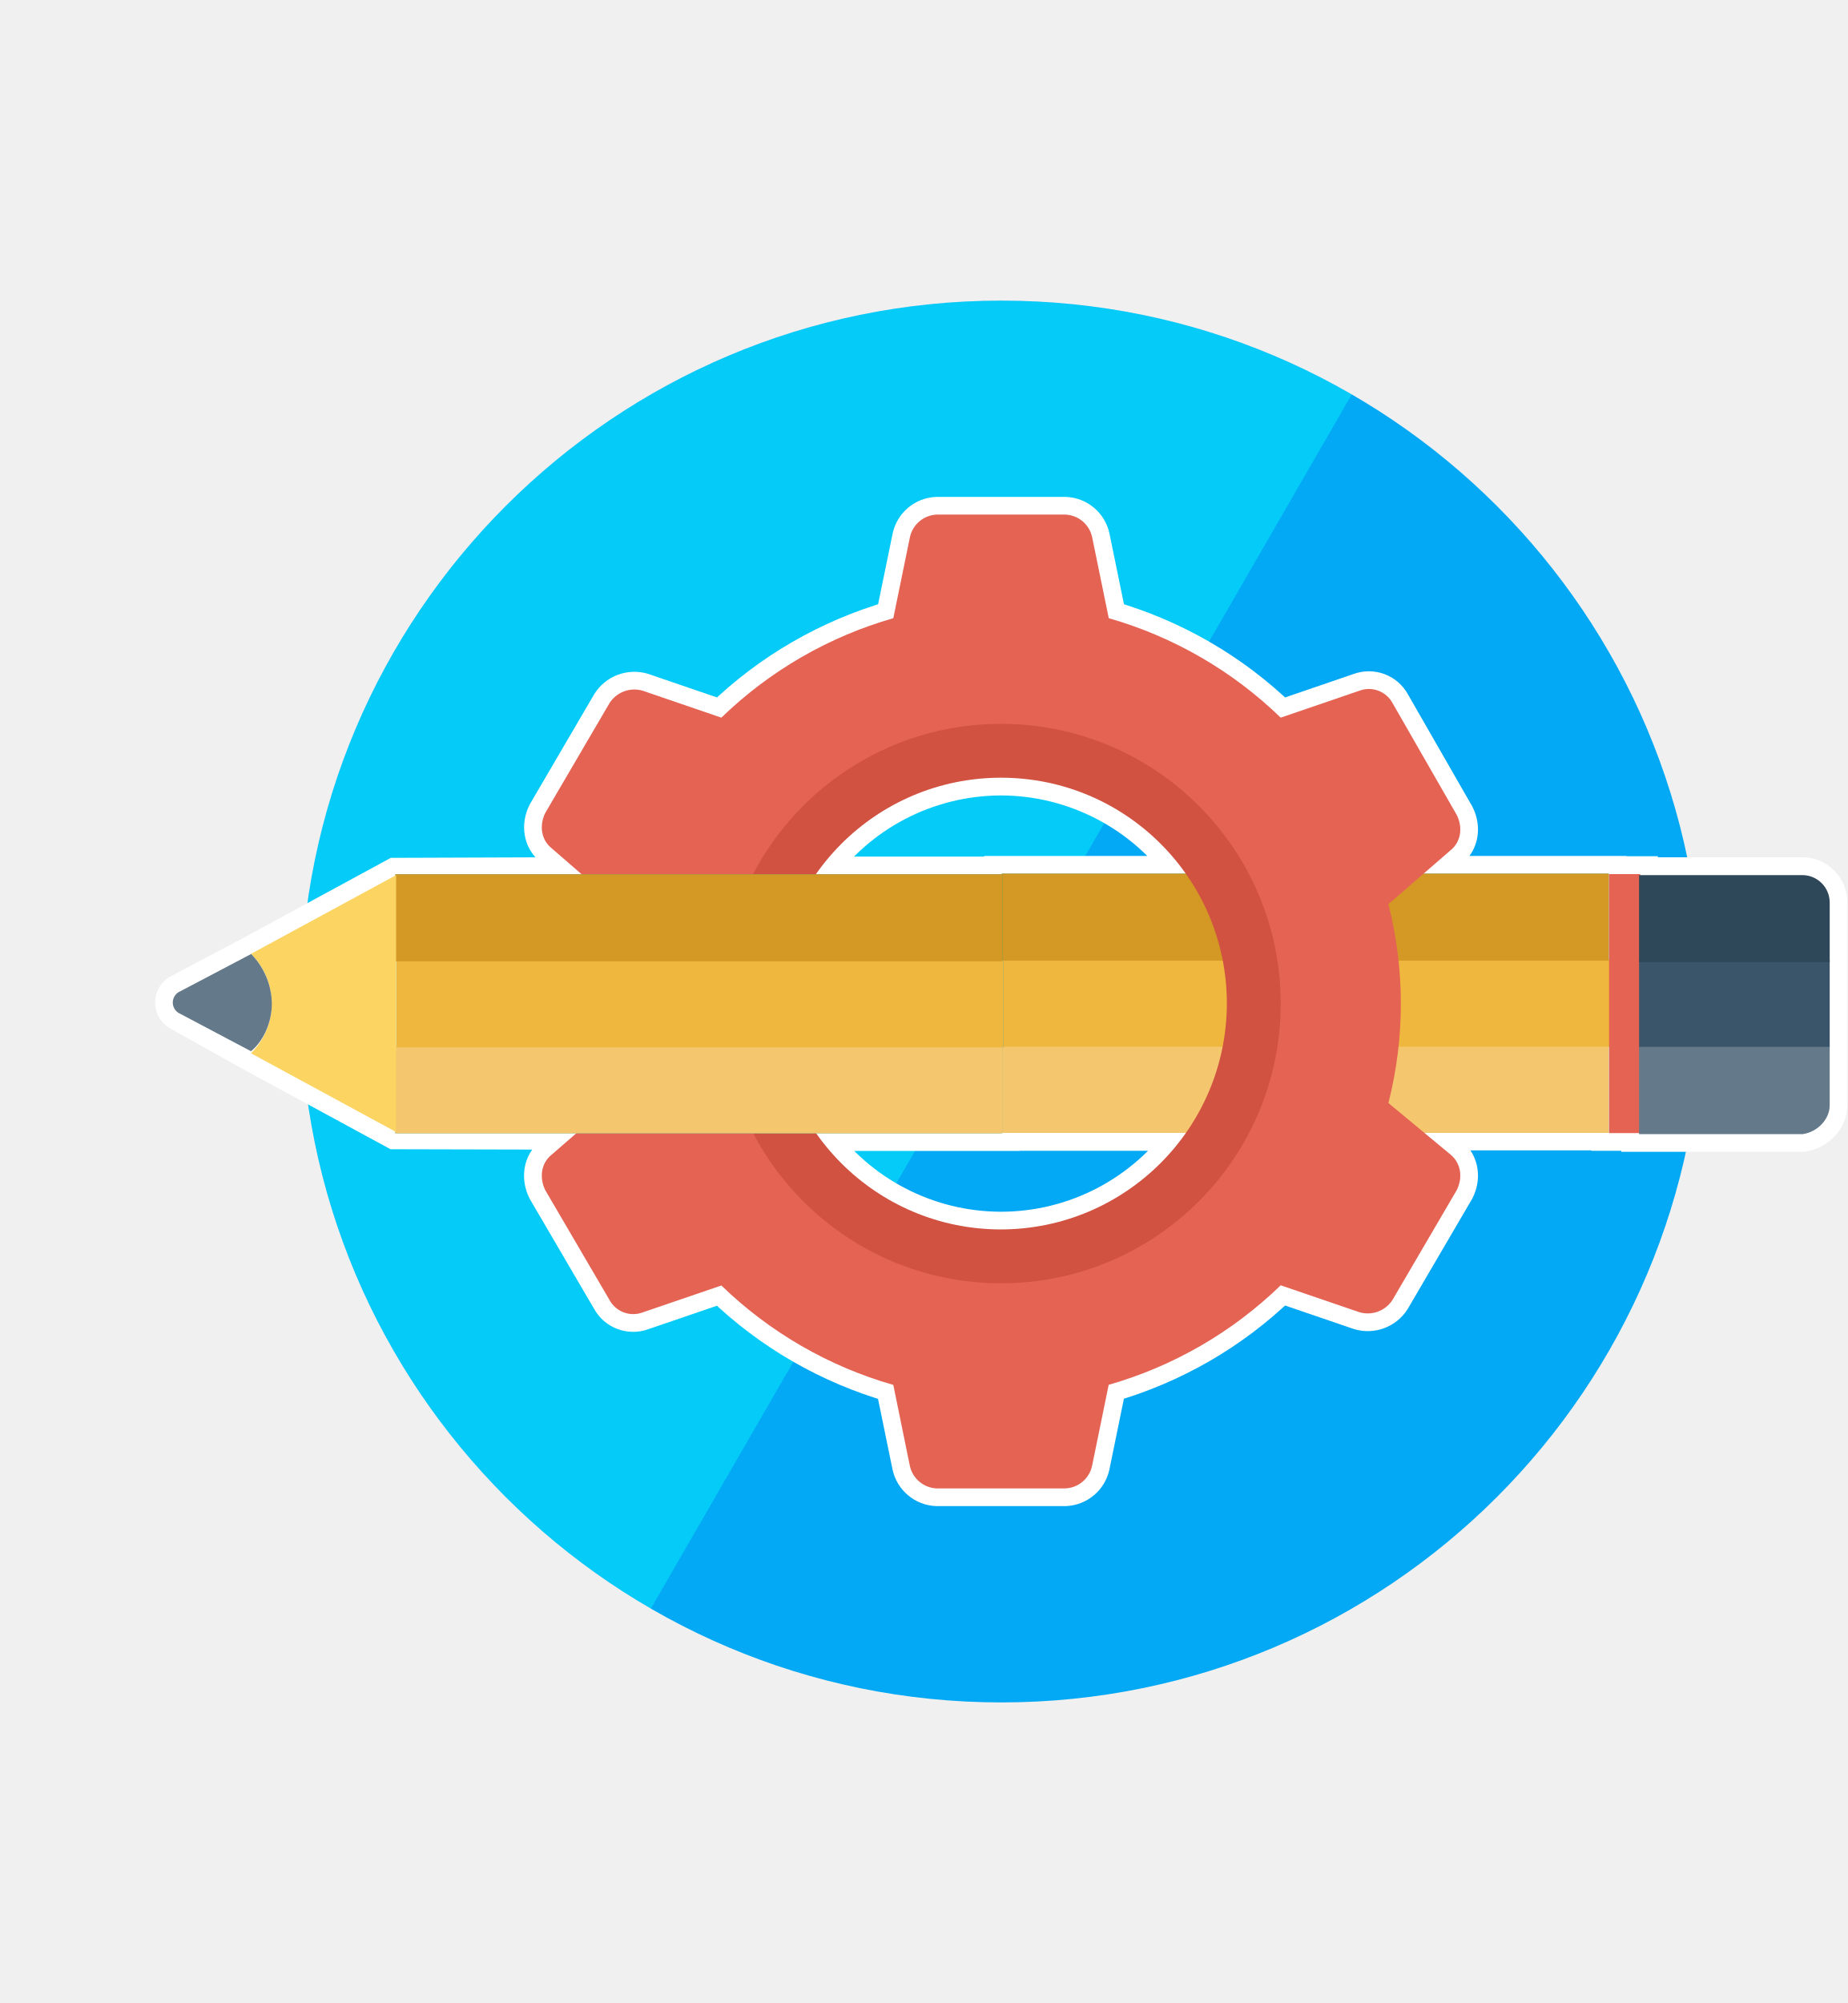
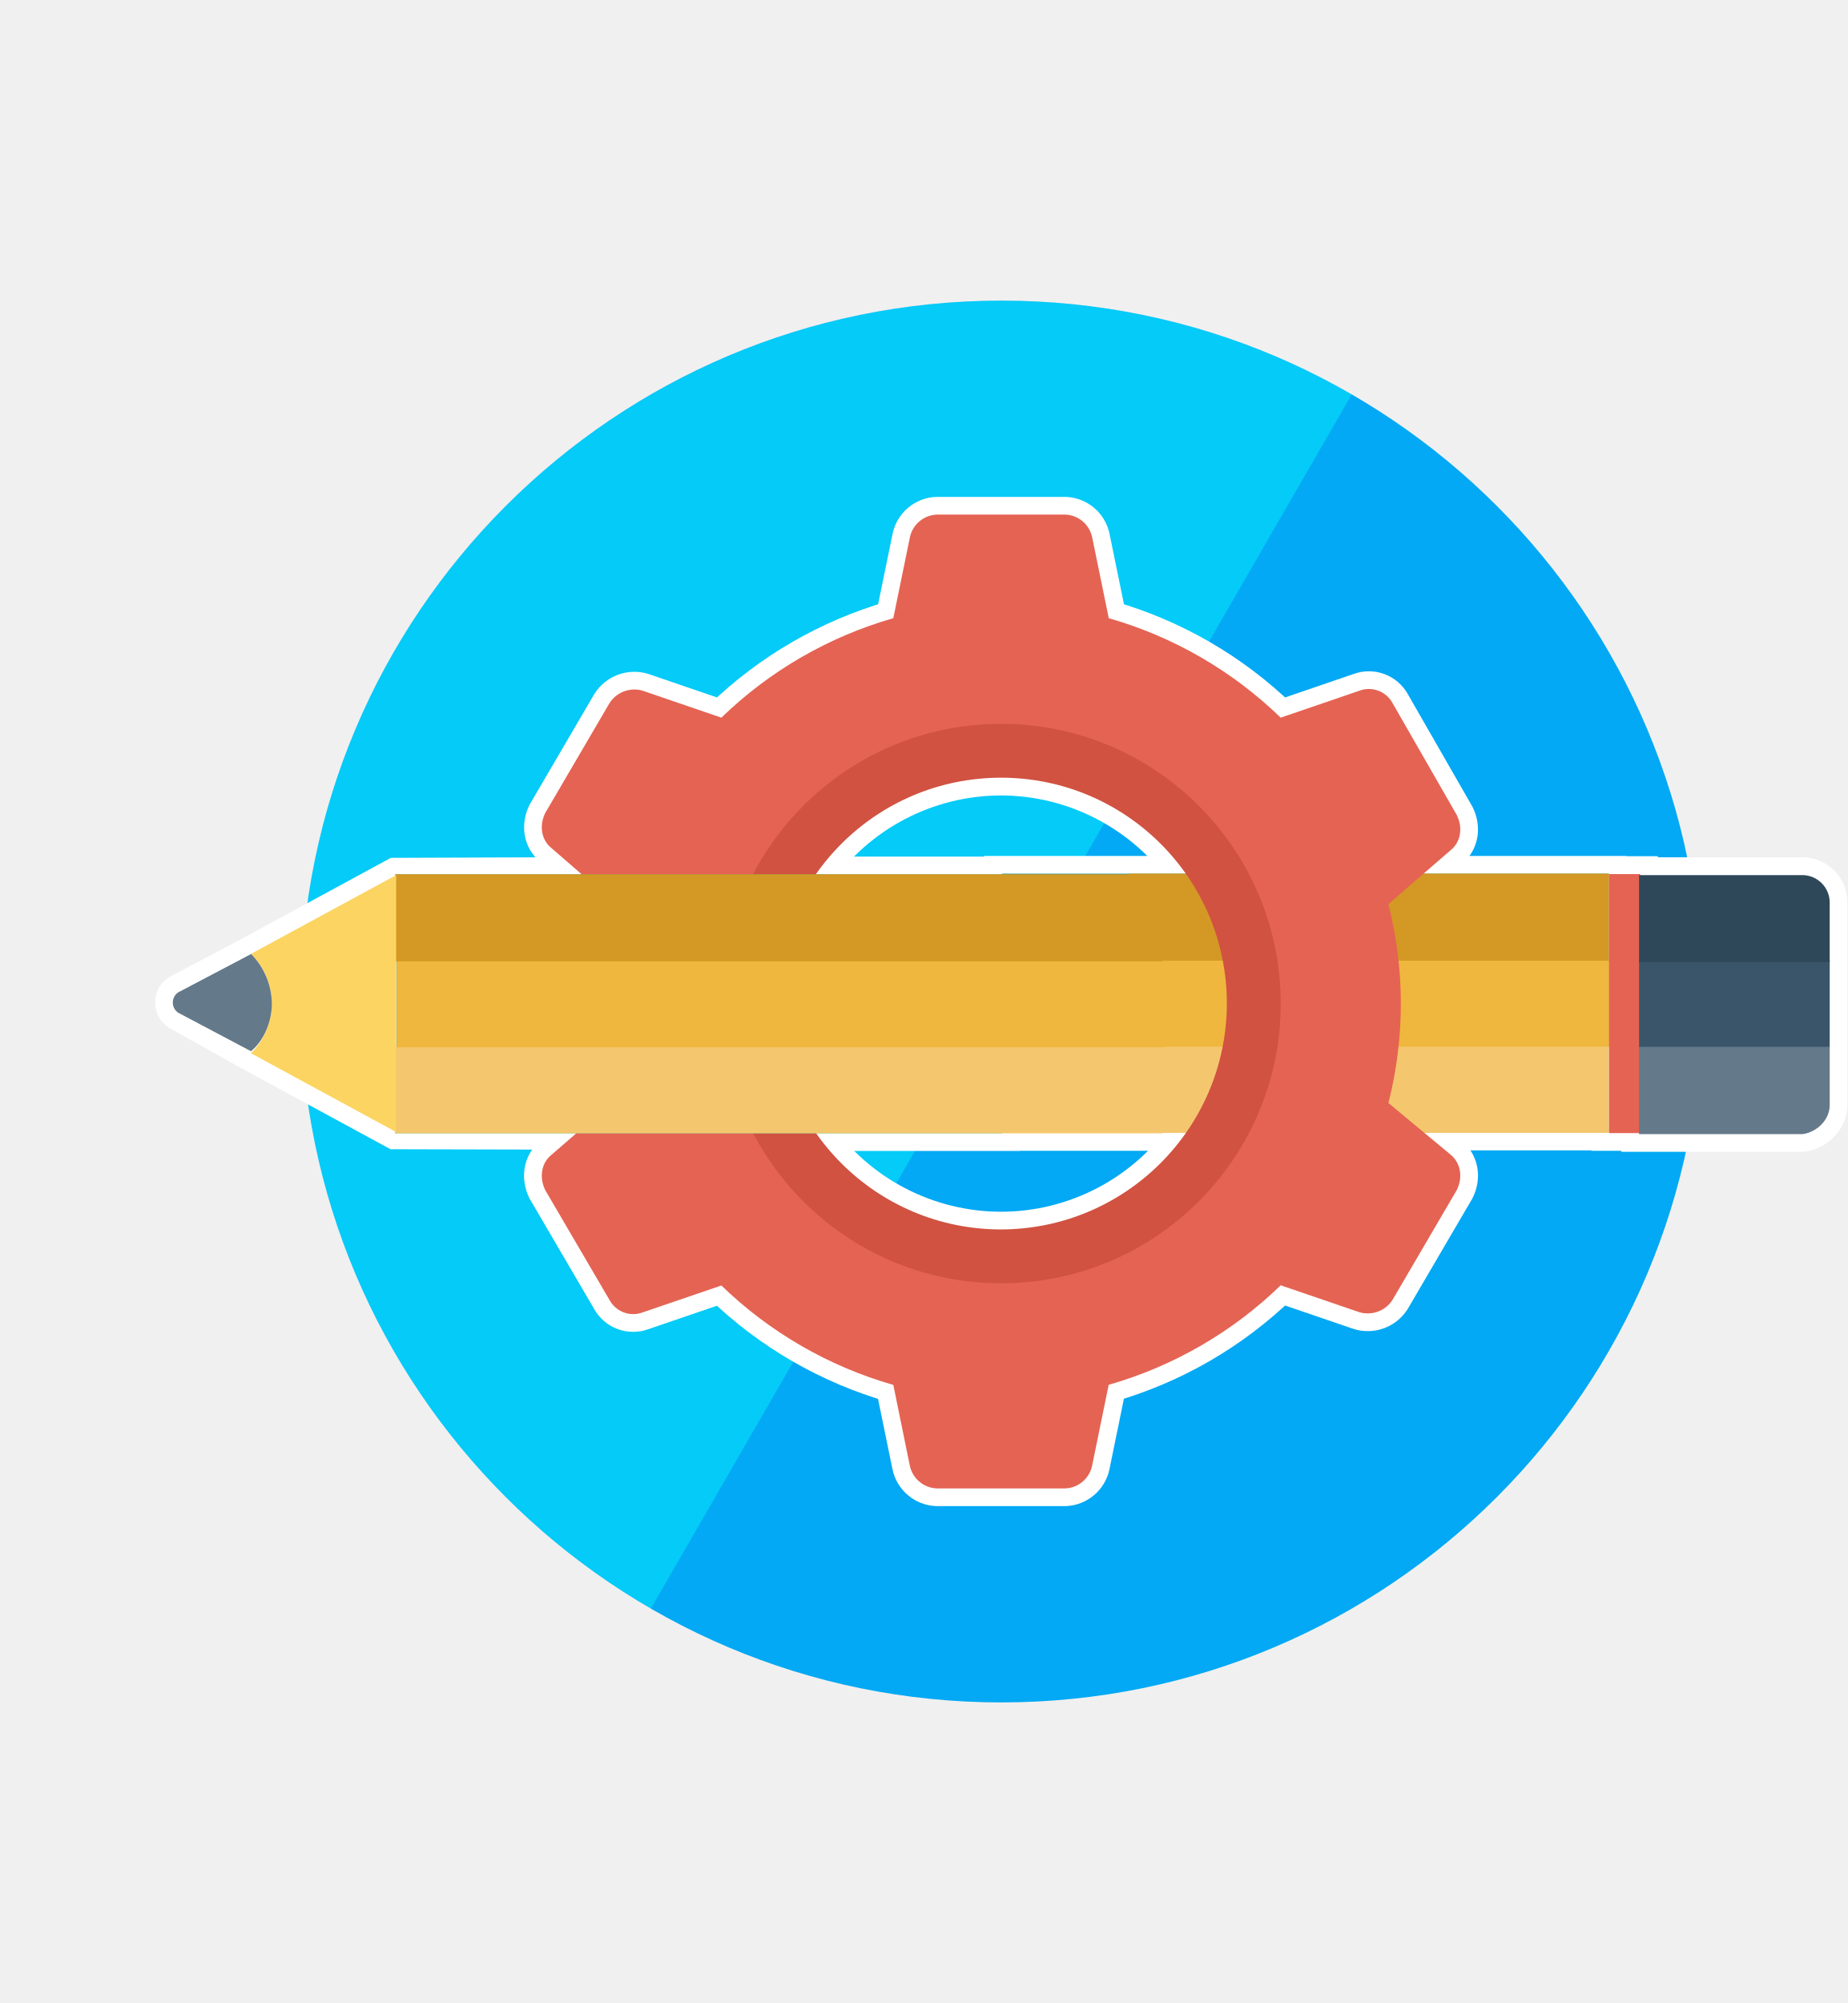
<svg xmlns="http://www.w3.org/2000/svg" viewBox="0 0 521.85 565.69">
  <defs>
    <style>.a{fill:none;}.b{isolation:isolate;}.c{fill:#03a9f4;}.d{opacity:0.4;mix-blend-mode:overlay;}.e{clip-path:url(#a);}.f,.g{fill:#fff;}.g{stroke:#fff;stroke-miterlimit:10;stroke-width:10px;}.h{fill:#44c4a1;}.i{fill:#3ea69b;}.j{fill:#31978c;}.k{fill:#f4c76e;}.l{fill:#efb73e;}.m{fill:#d39924;}.n{fill:#e56353;}.o{fill:#64798a;}.p{fill:#3a556a;}.q{fill:#2f4859;}.r{fill:#d15241;}.s{fill:#fcd462;}</style>
    <clipPath id="a">
      <circle class="a" cx="282.85" cy="282.85" r="197.95" />
    </clipPath>
  </defs>
  <g class="b">
    <circle class="c" cx="282.85" cy="282.85" r="197.95" />
    <g class="d">
      <g class="e">
        <polygon class="f" points="446.15 0 119.54 565.69 0 119.54 446.15 0" />
      </g>
    </g>
    <path class="g" d="M230.85,246.85l-119.17.42L70.94,269.39,51,279.92m111.77,40.14-7,6.09c-2.93,2.34-3.51,6.44-1.76,10l18.14,31a7.62,7.62,0,0,0,9.37,3.51l22.23-7.6a115.5,115.5,0,0,0,48.57,28.08L257,413.93a8.1,8.1,0,0,0,7.61,6.43h36.28a8.09,8.09,0,0,0,7.61-6.43l4.68-22.83A115.44,115.44,0,0,0,361.77,363l22.24,7.6a8.31,8.31,0,0,0,9.36-3.51l18.14-31c1.76-3.51,1.17-7.61-1.75-10l-7.45-6.2h52.1V295.6h.11V320H463v.3h46.23c4.09-.59,7.61-4.1,7.61-8.19V295.72h0v-24h0v-17a7.75,7.75,0,0,0-7.61-7.61H463.3v-.29h-8.78V271h-.08V246.74H402.13l7.63-6.61c2.92-2.34,3.51-6.44,1.75-9.95l-18.14-31.6a7.6,7.6,0,0,0-9.36-3.51l-22.24,7.61a115.35,115.35,0,0,0-48.57-28.09l-4.68-22.82a8.08,8.08,0,0,0-7.61-6.44H264.63a8.08,8.08,0,0,0-7.6,6.44l-4.69,22.82a115.41,115.41,0,0,0-48.57,28.09l-22.23-7.61a8.33,8.33,0,0,0-9.37,3.51l-18.14,31c-1.75,3.52-1.17,7.61,1.76,9.95l8.51,7.38M51,279.92a3.46,3.46,0,0,0,0,6.44l19.9,11.11,40.7,22.1,119.21.28m51.92,27.37a63.79,63.79,0,0,1-52.13-27.16H283.1V320H335A63.8,63.8,0,0,1,282.77,347.22Zm0-127.57a63.78,63.78,0,0,1,52.09,27.09H283v.18H230.56A63.79,63.79,0,0,1,282.77,219.65ZM112,295.49h0v-24h0Z" />
    <rect class="h" x="282.95" y="295.37" width="171.46" height="24.58" />
    <rect class="i" x="283.26" y="271.02" width="171.46" height="24.58" />
    <rect class="j" x="282.98" y="246.74" width="171.46" height="24.58" />
-     <rect class="k" x="282.95" y="295.37" width="171.46" height="24.58" />
-     <rect class="l" x="283.26" y="271.02" width="171.46" height="24.58" />
-     <rect class="m" x="282.98" y="246.74" width="171.46" height="24.58" />
+     <rect class="k" x="318.85" y="295.37" width="135.63" height="24.58" />
+     <rect class="l" x="319.09" y="271.02" width="135.63" height="24.58" />
+     <rect class="m" x="318.87" y="246.74" width="135.63" height="24.58" />
    <rect class="n" x="454.52" y="246.86" width="8.78" height="73.15" />
    <path class="o" d="M516.85,312.11V295.72H463V320.3h46.23C513.33,319.71,516.85,316.2,516.85,312.11Z" />
    <rect class="p" x="463.01" y="271.14" width="53.84" height="24.58" />
    <path class="q" d="M516.85,271.14V254.76a7.75,7.75,0,0,0-7.61-7.61H463v24.58h53.84Z" />
    <path class="n" d="M392.2,311.52a114.16,114.16,0,0,0,0-56.18l17.56-15.21c2.92-2.34,3.51-6.44,1.75-9.95l-18.14-31.6a7.6,7.6,0,0,0-9.36-3.51l-22.24,7.61a115.35,115.35,0,0,0-48.57-28.09l-4.68-22.82a8.08,8.08,0,0,0-7.61-6.44H264.63a8.1,8.1,0,0,0-7.61,6.44l-4.68,22.82a115.41,115.41,0,0,0-48.57,28.09l-22.23-7.61a8.33,8.33,0,0,0-9.37,3.51l-18.14,31c-1.75,3.52-1.17,7.61,1.76,9.95l17.55,15.22a114.12,114.12,0,0,0,0,56.17l-17.55,15.22c-2.93,2.34-3.51,6.44-1.76,10l18.14,31a7.62,7.62,0,0,0,9.37,3.51l22.23-7.6a115.5,115.5,0,0,0,48.57,28.08L257,413.93a8.1,8.1,0,0,0,7.61,6.43h36.28a8.08,8.08,0,0,0,7.61-6.43l4.68-22.83A115.44,115.44,0,0,0,361.77,363l22.24,7.6a8.31,8.31,0,0,0,9.36-3.51l18.14-31c1.76-3.51,1.17-7.61-1.75-10ZM282.77,357.75a74.32,74.32,0,1,1,74.32-74.32A74.42,74.42,0,0,1,282.77,357.75Z" />
    <path class="r" d="M282.77,204.43a79,79,0,1,0,79,79A79,79,0,0,0,282.77,204.43Zm0,142.79a63.79,63.79,0,1,1,63.79-63.79A63.94,63.94,0,0,1,282.77,347.22Z" />
    <rect class="h" x="111.64" y="295.49" width="171.46" height="24.58" />
    <rect class="i" x="111.95" y="271.2" width="171.46" height="24.58" />
    <rect class="j" x="111.68" y="246.92" width="171.46" height="24.58" />
-     <rect class="k" x="111.64" y="295.49" width="171.46" height="24.58" />
-     <rect class="l" x="111.95" y="271.2" width="171.46" height="24.58" />
-     <rect class="m" x="111.68" y="246.92" width="171.46" height="24.58" />
+     <rect class="k" x="111.64" y="295.49" width="216.81" height="24.58" />
+     <rect class="l" x="112.04" y="271.2" width="216.81" height="24.58" />
+     <rect class="m" x="111.69" y="246.92" width="216.81" height="24.58" />
    <path class="s" d="M111.9,247.15l-41,22.24a19.77,19.77,0,0,1,0,28.08l41,22.24Z" />
    <path class="o" d="M76.79,283.43a20.42,20.42,0,0,0-5.85-14L51,279.92a3.46,3.46,0,0,0,0,6.44l19.9,10.53C74.45,294,76.79,288.7,76.79,283.43Z" />
  </g>
</svg>
